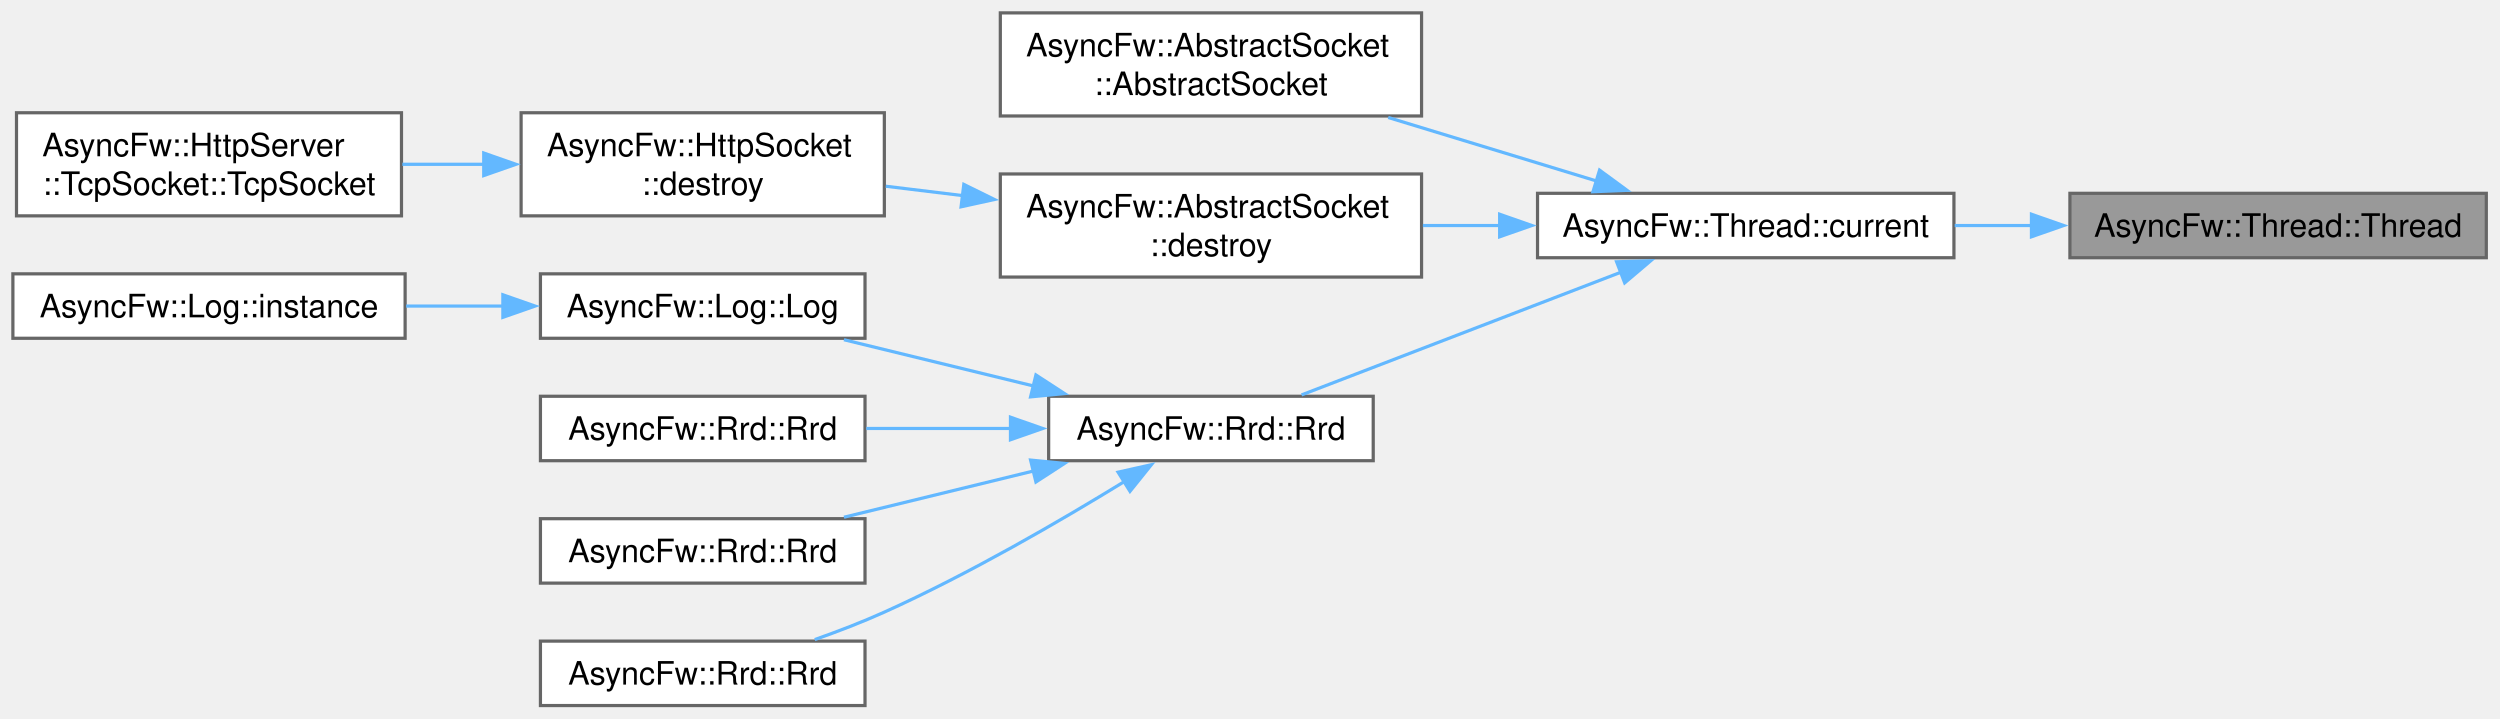
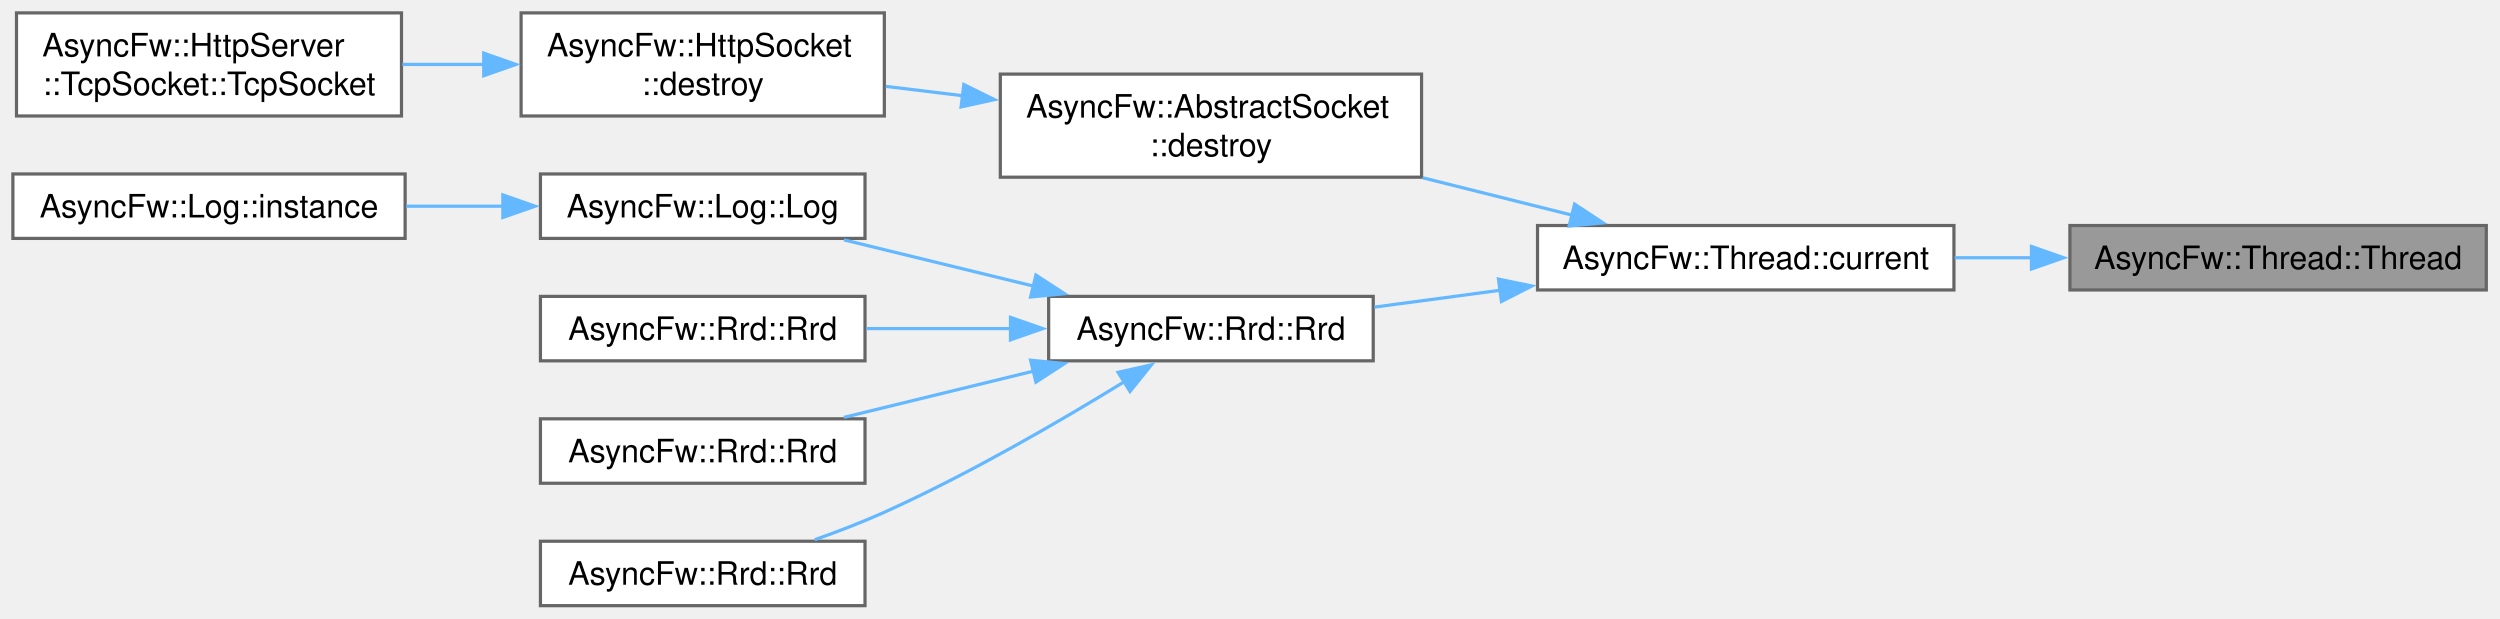
- <svg xmlns="http://www.w3.org/2000/svg" xmlns:xlink="http://www.w3.org/1999/xlink" width="776pt" height="223pt" viewBox="0.00 0.00 776.00 223.00">
-   <g id="graph0" class="graph" transform="scale(1 1) rotate(0) translate(4 219)">
+ <svg xmlns="http://www.w3.org/2000/svg" xmlns:xlink="http://www.w3.org/1999/xlink" width="776pt" height="192pt" viewBox="0.00 0.00 776.00 192.00">
+   <g id="graph0" class="graph" transform="scale(1 1) rotate(0) translate(4 188)">
    <g id="Node000001" class="node">
      <g id="a_Node000001">
        <a xlink:title="Constructs a thread.">
-           <polygon fill="#999999" stroke="#666666" points="767.75,-159 638.5,-159 638.5,-139 767.75,-139 767.75,-159" />
-           <text xml:space="preserve" text-anchor="middle" x="703.12" y="-145.5" font-family="Helvetica,sans-Serif" font-size="10.00">AsyncFw::Thread::Thread</text>
+           <polygon fill="#999999" stroke="#666666" points="767.75,-118 638.5,-118 638.5,-98 767.75,-98 767.75,-118" />
+           <text xml:space="preserve" text-anchor="middle" x="703.12" y="-104.5" font-family="Helvetica,sans-Serif" font-size="10.00">AsyncFw::Thread::Thread</text>
        </a>
      </g>
    </g>
    <g id="Node000002" class="node">
      <g id="a_Node000002">
        <a xlink:href="classAsyncFw_1_1Thread.html#a0a3bd6a54db28f73ff59cfea6a40b07a" target="_top" xlink:title="Returns a pointer to the AsyncFw::Thread that manages the currently executing thread.">
-           <polygon fill="white" stroke="#666666" points="602.5,-159 473.25,-159 473.25,-139 602.5,-139 602.5,-159" />
-           <text xml:space="preserve" text-anchor="middle" x="537.88" y="-145.5" font-family="Helvetica,sans-Serif" font-size="10.00">AsyncFw::Thread::current</text>
+           <polygon fill="white" stroke="#666666" points="602.5,-118 473.25,-118 473.25,-98 602.5,-98 602.5,-118" />
+           <text xml:space="preserve" text-anchor="middle" x="537.88" y="-104.5" font-family="Helvetica,sans-Serif" font-size="10.00">AsyncFw::Thread::current</text>
        </a>
      </g>
    </g>
    <g id="edge1_Node000001_Node000002" class="edge">
      <g id="a_edge1_Node000001_Node000002">
        <a xlink:title=" ">
-           <path fill="none" stroke="#63b8ff" d="M626.79,-149C618.75,-149 610.63,-149 602.74,-149" />
-           <polygon fill="#63b8ff" stroke="#63b8ff" points="626.56,-152.5 636.56,-149 626.56,-145.5 626.56,-152.5" />
+           <path fill="none" stroke="#63b8ff" d="M626.79,-108C618.75,-108 610.63,-108 602.74,-108" />
+           <polygon fill="#63b8ff" stroke="#63b8ff" points="626.56,-111.5 636.56,-108 626.56,-104.5 626.56,-111.5" />
        </a>
      </g>
    </g>
    <g id="Node000003" class="node">
      <g id="a_Node000003">
-         <a xlink:href="classAsyncFw_1_1AbstractSocket.html#aa66ea88eb21787155ef487b89da94f96" target="_top" xlink:title="Constructs an AbstractSocket and binds it to the current thread context.">
-           <polygon fill="white" stroke="#666666" points="437.25,-215 306.5,-215 306.5,-183 437.25,-183 437.25,-215" />
-           <text xml:space="preserve" text-anchor="start" x="314.5" y="-201.5" font-family="Helvetica,sans-Serif" font-size="10.00">AsyncFw::AbstractSocket</text>
-           <text xml:space="preserve" text-anchor="middle" x="371.88" y="-189.5" font-family="Helvetica,sans-Serif" font-size="10.00">::AbstractSocket</text>
-         </a>
-       </g>
-     </g>
-     <g id="edge2_Node000002_Node000003" class="edge">
-       <g id="a_edge2_Node000002_Node000003">
-         <a xlink:title=" ">
-           <path fill="none" stroke="#63b8ff" d="M491.49,-162.84C471.48,-168.94 447.81,-176.15 426.9,-182.53" />
-           <polygon fill="#63b8ff" stroke="#63b8ff" points="492.5,-166.19 501.05,-159.92 490.46,-159.49 492.5,-166.19" />
-         </a>
-       </g>
-     </g>
-     <g id="Node000004" class="node">
-       <g id="a_Node000004">
        <a xlink:href="classAsyncFw_1_1AbstractSocket.html#a73a200f0008dbf9f820bdb2b8a0054cf" target="_top" xlink:title="Schedules the socket for deferred asynchronous destruction.">
          <polygon fill="white" stroke="#666666" points="437.25,-165 306.5,-165 306.5,-133 437.25,-133 437.25,-165" />
          <text xml:space="preserve" text-anchor="start" x="314.5" y="-151.5" font-family="Helvetica,sans-Serif" font-size="10.00">AsyncFw::AbstractSocket</text>
          <text xml:space="preserve" text-anchor="middle" x="371.88" y="-139.5" font-family="Helvetica,sans-Serif" font-size="10.00">::destroy</text>
        </a>
      </g>
    </g>
-     <g id="edge3_Node000002_Node000004" class="edge">
-       <g id="a_edge3_Node000002_Node000004">
+     <g id="edge2_Node000002_Node000003" class="edge">
+       <g id="a_edge2_Node000002_Node000003">
        <a xlink:title=" ">
-           <path fill="none" stroke="#63b8ff" d="M461.73,-149C453.69,-149 445.56,-149 437.66,-149" />
-           <polygon fill="#63b8ff" stroke="#63b8ff" points="461.49,-152.5 471.49,-149 461.49,-145.5 461.49,-152.5" />
+           <path fill="none" stroke="#63b8ff" d="M484.06,-121.2C469.25,-124.91 452.98,-128.97 437.57,-132.83" />
+           <polygon fill="#63b8ff" stroke="#63b8ff" points="484.75,-124.64 493.6,-118.82 483.05,-117.85 484.75,-124.64" />
        </a>
      </g>
    </g>
-     <g id="Node000007" class="node">
-       <g id="a_Node000007">
+     <g id="Node000006" class="node">
+       <g id="a_Node000006">
        <a xlink:href="classAsyncFw_1_1Rrd.html#a2fd20dd3470a11ef179577c565c333f1" target="_top" xlink:title="Constructs a persistent circular archive database with physical disk backing.">
          <polygon fill="white" stroke="#666666" points="422.25,-96 321.5,-96 321.5,-76 422.25,-76 422.25,-96" />
          <text xml:space="preserve" text-anchor="middle" x="371.88" y="-82.5" font-family="Helvetica,sans-Serif" font-size="10.00">AsyncFw::Rrd::Rrd</text>
        </a>
      </g>
    </g>
-     <g id="edge6_Node000002_Node000007" class="edge">
-       <g id="a_edge6_Node000002_Node000007">
+     <g id="edge5_Node000002_Node000006" class="edge">
+       <g id="a_edge5_Node000002_Node000006">
        <a xlink:title=" ">
-           <path fill="none" stroke="#63b8ff" d="M499.2,-134.53C468.91,-122.89 427.07,-106.82 400,-96.42" />
-           <polygon fill="#63b8ff" stroke="#63b8ff" points="497.79,-137.74 508.38,-138.05 500.3,-131.2 497.79,-137.74" />
+           <path fill="none" stroke="#63b8ff" d="M461.9,-97.94C448.58,-96.16 435.01,-94.34 422.61,-92.67" />
+           <polygon fill="#63b8ff" stroke="#63b8ff" points="461.12,-101.37 471.5,-99.23 462.05,-94.43 461.12,-101.37" />
        </a>
      </g>
    </g>
-     <g id="Node000005" class="node">
-       <g id="a_Node000005">
+     <g id="Node000004" class="node">
+       <g id="a_Node000004">
        <a xlink:href="classAsyncFw_1_1HttpSocket.html#a8268467d3581a4d393e9ccd288de32ff" target="_top" xlink:title="Schedules the socket for deferred asynchronous destruction.">
          <polygon fill="white" stroke="#666666" points="270.5,-184 157.75,-184 157.75,-152 270.5,-152 270.5,-184" />
          <text xml:space="preserve" text-anchor="start" x="165.75" y="-170.5" font-family="Helvetica,sans-Serif" font-size="10.00">AsyncFw::HttpSocket</text>
          <text xml:space="preserve" text-anchor="middle" x="214.12" y="-158.5" font-family="Helvetica,sans-Serif" font-size="10.00">::destroy</text>
        </a>
      </g>
    </g>
-     <g id="edge4_Node000004_Node000005" class="edge">
-       <g id="a_edge4_Node000004_Node000005">
+     <g id="edge3_Node000003_Node000004" class="edge">
+       <g id="a_edge3_Node000003_Node000004">
        <a xlink:title=" ">
          <path fill="none" stroke="#63b8ff" d="M294.84,-158.28C286.79,-159.26 278.71,-160.24 270.95,-161.19" />
          <polygon fill="#63b8ff" stroke="#63b8ff" points="295.17,-161.76 304.67,-157.08 294.32,-154.81 295.17,-161.76" />
        </a>
      </g>
    </g>
-     <g id="Node000006" class="node">
-       <g id="a_Node000006">
+     <g id="Node000005" class="node">
+       <g id="a_Node000005">
        <a xlink:href="classAsyncFw_1_1HttpServer_1_1TcpSocket.html#a41557b69e30e25b97cbdda210afb7657" target="_top" xlink:title="Constructs a new TcpSocket associated with the parent server.">
          <polygon fill="white" stroke="#666666" points="120.62,-184 1.12,-184 1.12,-152 120.62,-152 120.62,-184" />
          <text xml:space="preserve" text-anchor="start" x="9.12" y="-170.5" font-family="Helvetica,sans-Serif" font-size="10.00">AsyncFw::HttpServer</text>
          <text xml:space="preserve" text-anchor="middle" x="60.88" y="-158.5" font-family="Helvetica,sans-Serif" font-size="10.00">::TcpSocket::TcpSocket</text>
        </a>
      </g>
    </g>
-     <g id="edge5_Node000005_Node000006" class="edge">
-       <g id="a_edge5_Node000005_Node000006">
+     <g id="edge4_Node000004_Node000005" class="edge">
+       <g id="a_edge4_Node000004_Node000005">
        <a xlink:title=" ">
          <path fill="none" stroke="#63b8ff" d="M146.27,-168C137.81,-168 129.21,-168 120.89,-168" />
          <polygon fill="#63b8ff" stroke="#63b8ff" points="146.15,-171.5 156.15,-168 146.15,-164.5 146.15,-171.5" />
        </a>
      </g>
    </g>
-     <g id="Node000008" class="node">
-       <g id="a_Node000008">
+     <g id="Node000007" class="node">
+       <g id="a_Node000007">
        <a xlink:href="classAsyncFw_1_1Log.html#a832d13f4e9231eee37d8decb5b9b96d7" target="_top" xlink:title="Constructs a persistent log system with a specific circular database size and file name context.">
          <polygon fill="white" stroke="#666666" points="264.5,-134 163.75,-134 163.75,-114 264.5,-114 264.5,-134" />
          <text xml:space="preserve" text-anchor="middle" x="214.12" y="-120.5" font-family="Helvetica,sans-Serif" font-size="10.00">AsyncFw::Log::Log</text>
        </a>
      </g>
    </g>
-     <g id="edge7_Node000007_Node000008" class="edge">
-       <g id="a_edge7_Node000007_Node000008">
+     <g id="edge6_Node000006_Node000007" class="edge">
+       <g id="a_edge6_Node000006_Node000007">
        <a xlink:title=" ">
          <path fill="none" stroke="#63b8ff" d="M316.85,-99.18C297.58,-103.88 276.15,-109.11 257.96,-113.55" />
          <polygon fill="#63b8ff" stroke="#63b8ff" points="317.55,-102.61 326.43,-96.84 315.89,-95.81 317.55,-102.61" />
        </a>
      </g>
    </g>
-     <g id="Node000010" class="node">
-       <g id="a_Node000010">
+     <g id="Node000009" class="node">
+       <g id="a_Node000009">
        <a xlink:href="classAsyncFw_1_1Rrd.html#aa54ae298c96e9efe88b644931b12f734" target="_top" xlink:title="Constructs a minimal in-memory anonymous circular database with default system tracking intervals.">
          <polygon fill="white" stroke="#666666" points="264.5,-96 163.75,-96 163.75,-76 264.5,-76 264.5,-96" />
          <text xml:space="preserve" text-anchor="middle" x="214.12" y="-82.5" font-family="Helvetica,sans-Serif" font-size="10.00">AsyncFw::Rrd::Rrd</text>
        </a>
      </g>
    </g>
-     <g id="edge9_Node000007_Node000010" class="edge">
-       <g id="a_edge9_Node000007_Node000010">
+     <g id="edge8_Node000006_Node000009" class="edge">
+       <g id="a_edge8_Node000006_Node000009">
        <a xlink:title=" ">
          <path fill="none" stroke="#63b8ff" d="M309.96,-86C295.03,-86 279.23,-86 264.9,-86" />
          <polygon fill="#63b8ff" stroke="#63b8ff" points="309.65,-89.5 319.65,-86 309.65,-82.5 309.65,-89.5" />
        </a>
      </g>
    </g>
-     <g id="Node000011" class="node">
-       <g id="a_Node000011">
+     <g id="Node000010" class="node">
+       <g id="a_Node000010">
        <a xlink:href="classAsyncFw_1_1Rrd.html#aaea6a63444ab427f801be34f26d930d5" target="_top" xlink:title="Constructs a persistent circular archive database using default system tracking intervals.">
          <polygon fill="white" stroke="#666666" points="264.5,-58 163.75,-58 163.75,-38 264.5,-38 264.5,-58" />
          <text xml:space="preserve" text-anchor="middle" x="214.12" y="-44.5" font-family="Helvetica,sans-Serif" font-size="10.00">AsyncFw::Rrd::Rrd</text>
        </a>
      </g>
    </g>
-     <g id="edge10_Node000007_Node000011" class="edge">
-       <g id="a_edge10_Node000007_Node000011">
+     <g id="edge9_Node000006_Node000010" class="edge">
+       <g id="a_edge9_Node000006_Node000010">
        <a xlink:title=" ">
          <path fill="none" stroke="#63b8ff" d="M316.85,-72.82C297.58,-68.12 276.15,-62.89 257.96,-58.45" />
          <polygon fill="#63b8ff" stroke="#63b8ff" points="315.89,-76.19 326.43,-75.16 317.55,-69.39 315.89,-76.19" />
        </a>
      </g>
    </g>
-     <g id="Node000012" class="node">
-       <g id="a_Node000012">
+     <g id="Node000011" class="node">
+       <g id="a_Node000011">
        <a xlink:href="classAsyncFw_1_1Rrd.html#a98c7829cc6177c80245cf95095deb3ba" target="_top" xlink:title="Constructs an in-memory anonymous circular database without file serialization.">
          <polygon fill="white" stroke="#666666" points="264.5,-20 163.75,-20 163.75,0 264.5,0 264.5,-20" />
          <text xml:space="preserve" text-anchor="middle" x="214.12" y="-6.5" font-family="Helvetica,sans-Serif" font-size="10.00">AsyncFw::Rrd::Rrd</text>
        </a>
      </g>
    </g>
-     <g id="edge11_Node000007_Node000012" class="edge">
-       <g id="a_edge11_Node000007_Node000012">
+     <g id="edge10_Node000006_Node000011" class="edge">
+       <g id="a_edge10_Node000006_Node000011">
        <a xlink:title=" ">
          <path fill="none" stroke="#63b8ff" d="M345.12,-69.6C325.25,-57.39 296.79,-40.85 270.5,-29 263.64,-25.91 256.12,-23.02 248.9,-20.47" />
          <polygon fill="#63b8ff" stroke="#63b8ff" points="343.05,-72.44 353.39,-74.75 346.75,-66.49 343.05,-72.44" />
        </a>
      </g>
    </g>
-     <g id="Node000009" class="node">
-       <g id="a_Node000009">
+     <g id="Node000008" class="node">
+       <g id="a_Node000008">
        <a xlink:href="classAsyncFw_1_1Log.html#a00e9a20e7303e9a24403046af176b6b2" target="_top" xlink:title="Global service locator shortcut to fetch the current engine-wide default log pointer.">
          <polygon fill="white" stroke="#666666" points="121.75,-134 0,-134 0,-114 121.75,-114 121.75,-134" />
          <text xml:space="preserve" text-anchor="middle" x="60.88" y="-120.5" font-family="Helvetica,sans-Serif" font-size="10.00">AsyncFw::Log::instance</text>
        </a>
      </g>
    </g>
-     <g id="edge8_Node000008_Node000009" class="edge">
-       <g id="a_edge8_Node000008_Node000009">
+     <g id="edge7_Node000007_Node000008" class="edge">
+       <g id="a_edge7_Node000007_Node000008">
        <a xlink:title=" ">
          <path fill="none" stroke="#63b8ff" d="M152.16,-124C142.24,-124 131.97,-124 122.07,-124" />
          <polygon fill="#63b8ff" stroke="#63b8ff" points="152.09,-127.5 162.09,-124 152.09,-120.5 152.09,-127.5" />
        </a>
      </g>
    </g>
  </g>
</svg>
